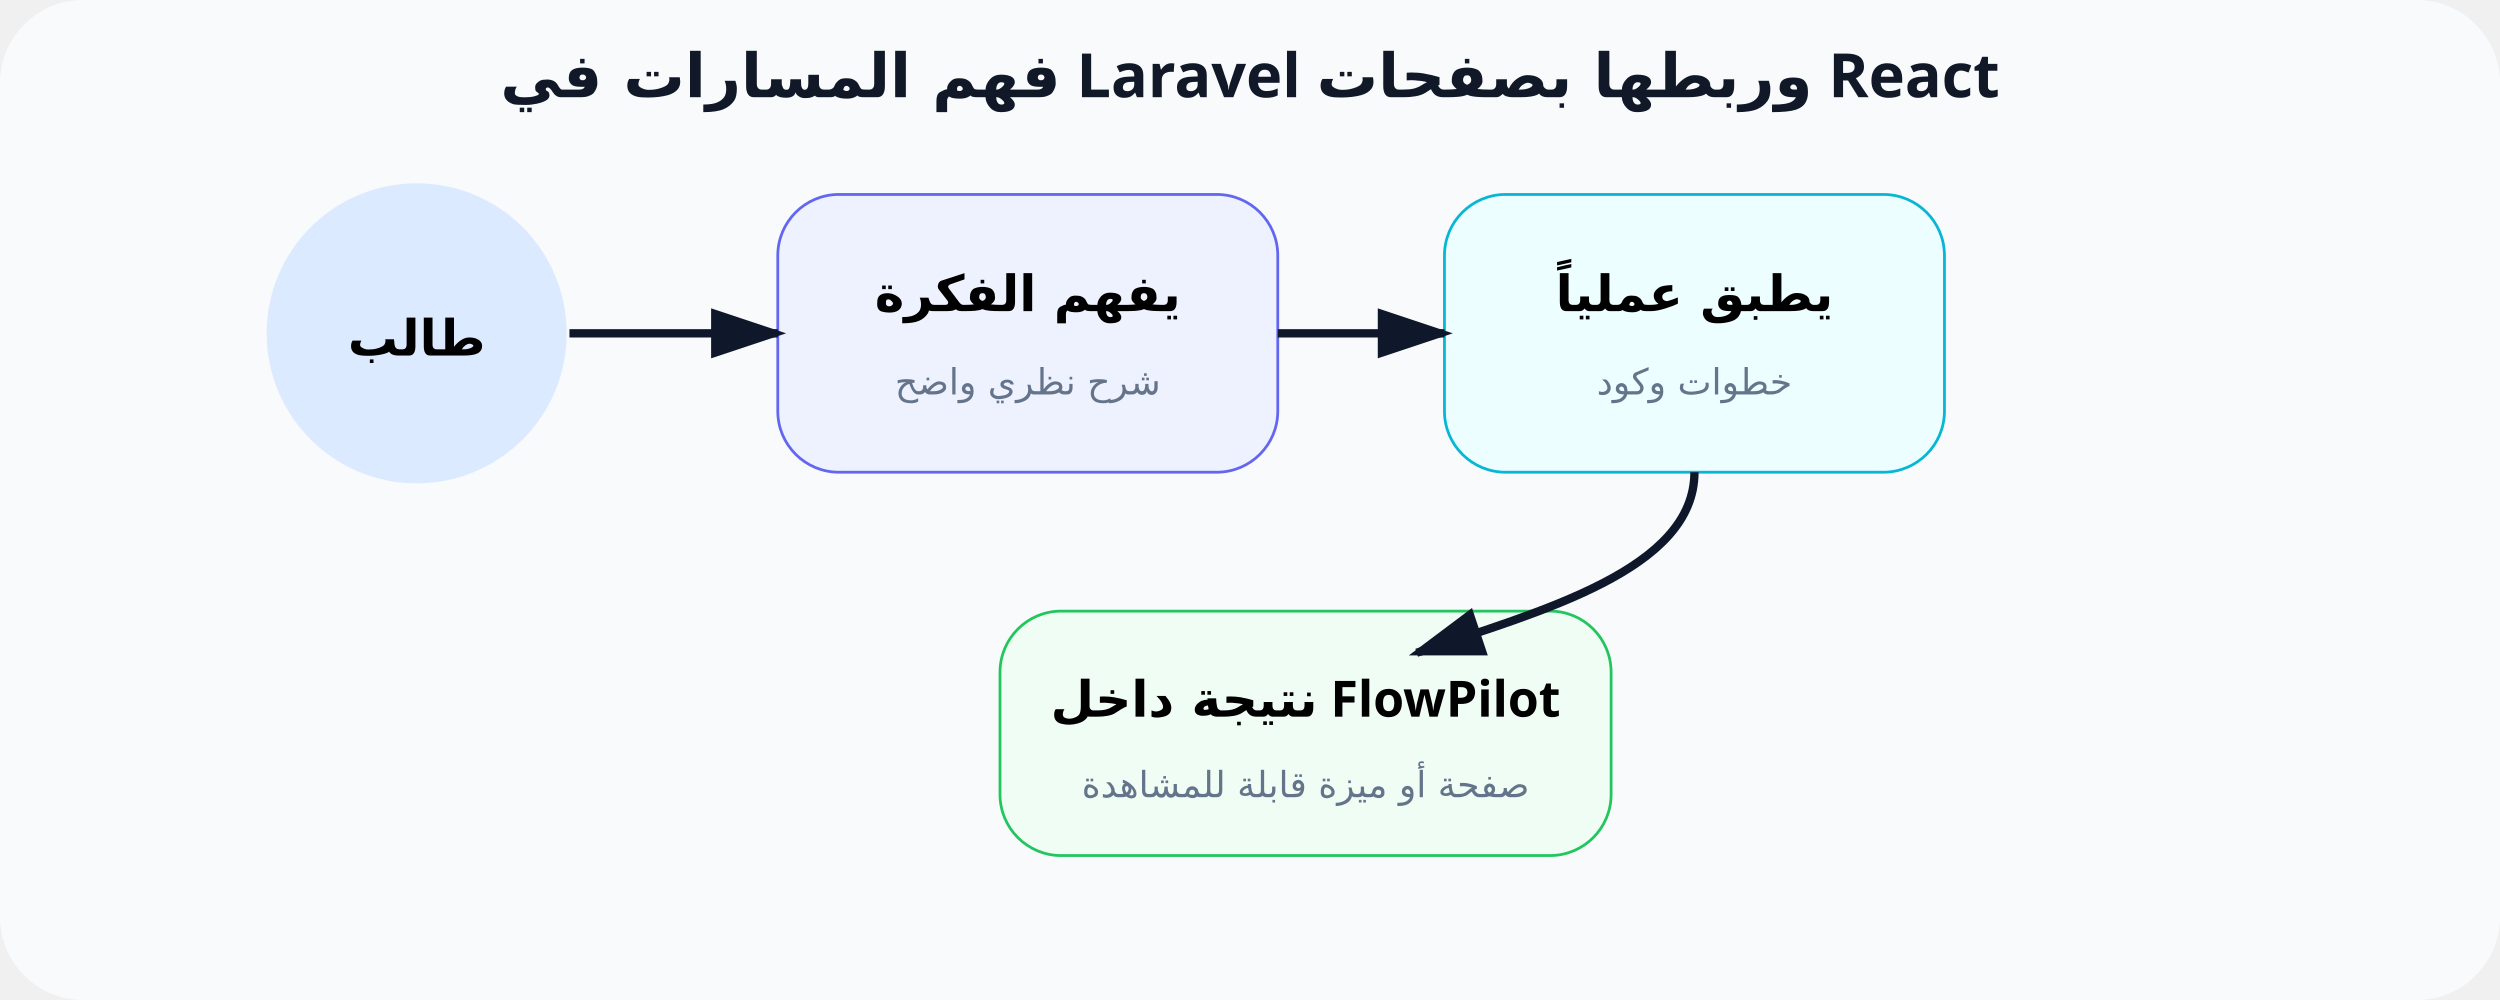
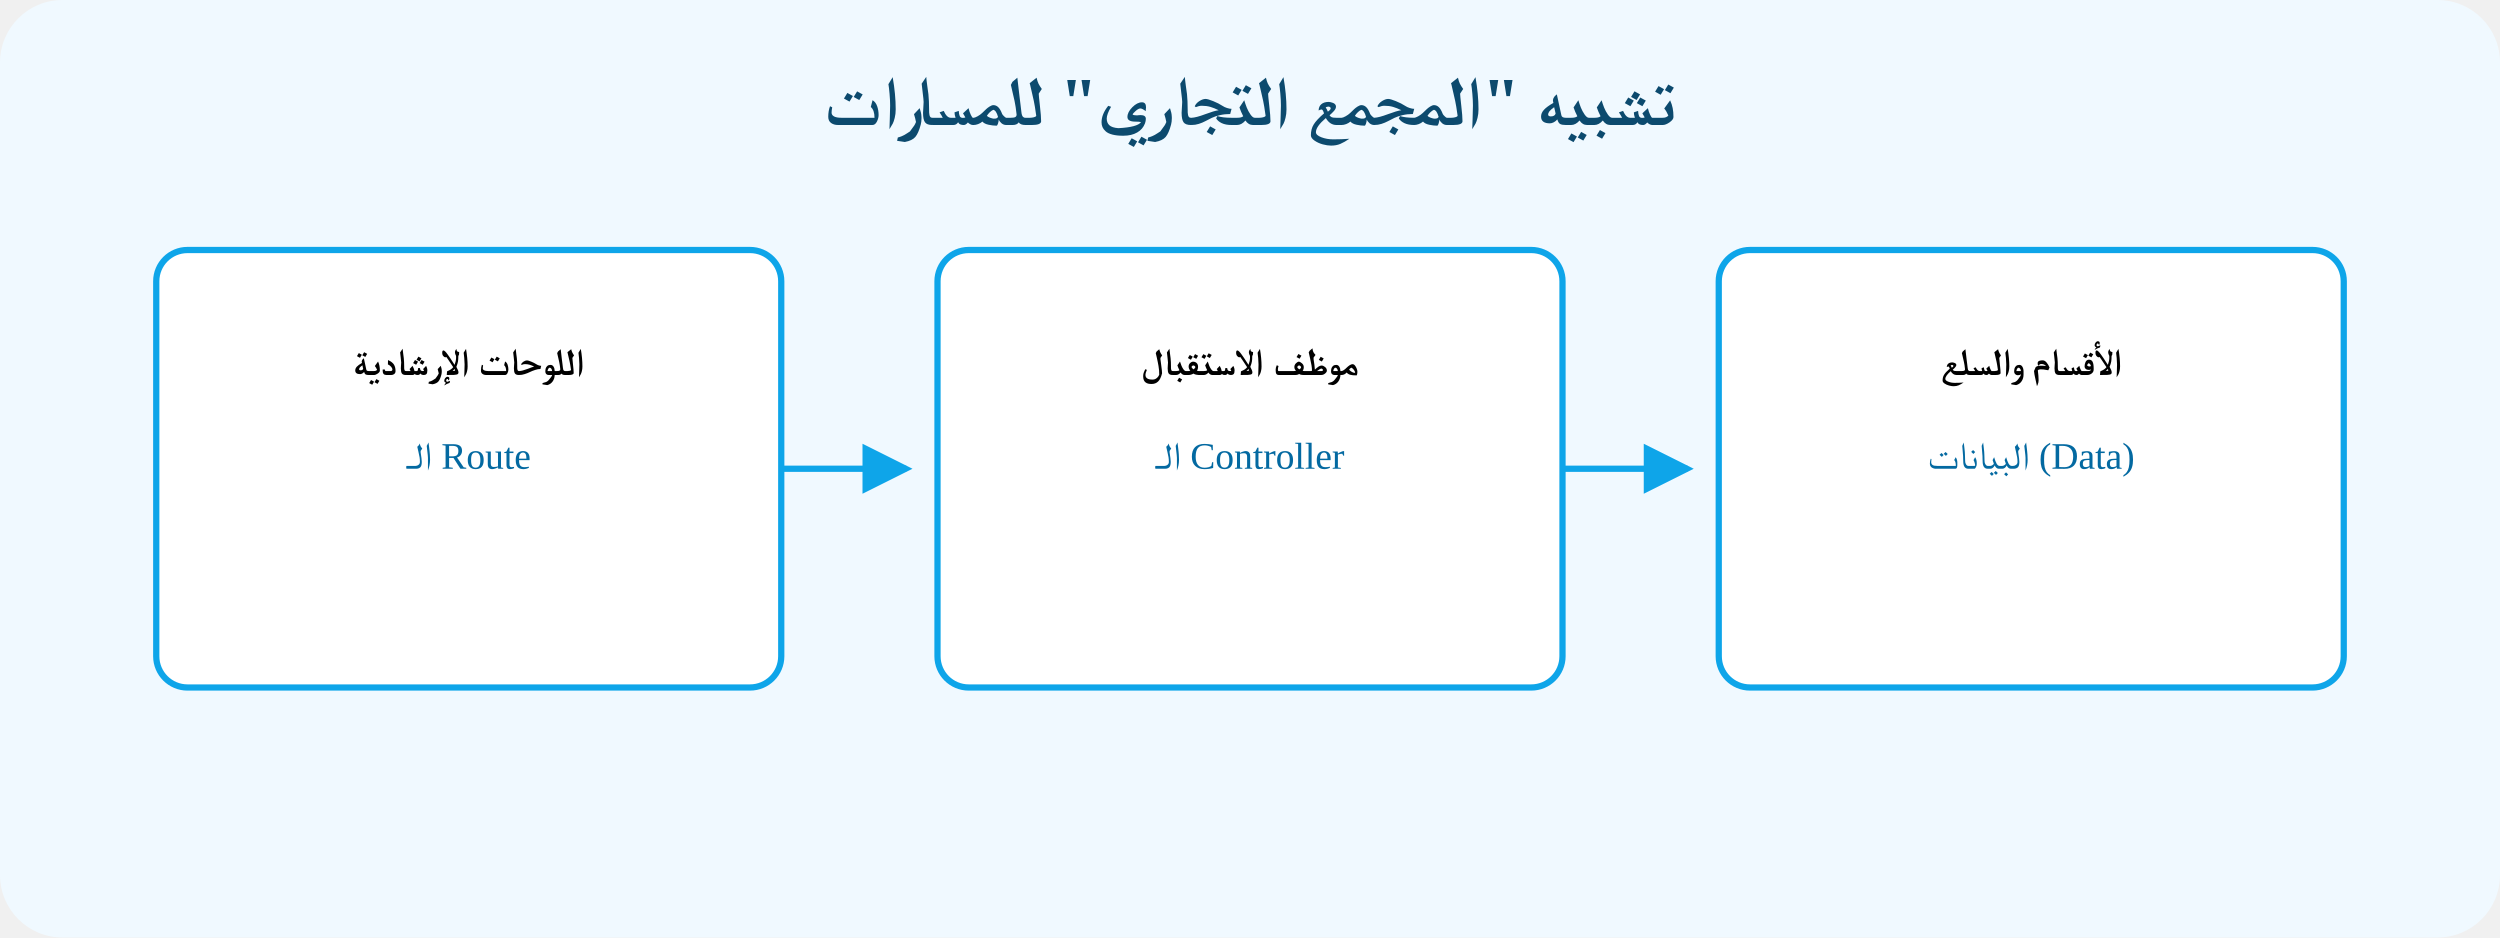
- <svg xmlns="http://www.w3.org/2000/svg" width="900" height="360" viewBox="0 0 900 360">
-   <rect width="900" height="360" rx="30" fill="#f8fafc" />
-   <circle cx="150" cy="120" r="54" fill="#dbeafe" />
-   <text x="150" y="128" text-anchor="middle" font-family="Tahoma" font-size="18" font-weight="700">طالب</text>
-   <rect x="280" y="70" width="180" height="100" rx="22" fill="#eef2ff" stroke="#6366f1" />
-   <text x="370" y="112" text-anchor="middle" font-family="Tahoma" font-size="18" font-weight="700">يفهم الفكرة</text>
-   <text x="370" y="142" text-anchor="middle" font-family="Tahoma" font-size="13" fill="#64748b">شرح نظري واضح</text>
-   <rect x="520" y="70" width="180" height="100" rx="22" fill="#ecfeff" stroke="#06b6d4" />
-   <text x="610" y="112" text-anchor="middle" font-family="Tahoma" font-size="18" font-weight="700">يطبق عملياً</text>
-   <text x="610" y="142" text-anchor="middle" font-family="Tahoma" font-size="13" fill="#64748b">خطوات وكود</text>
-   <rect x="360" y="220" width="220" height="88" rx="22" fill="#f0fdf4" stroke="#22c55e" />
-   <text x="470" y="258" text-anchor="middle" font-family="Tahoma" font-size="18" font-weight="700">نتيجة داخل FlowPilot</text>
-   <text x="470" y="287" text-anchor="middle" font-family="Tahoma" font-size="13" fill="#64748b">صفحة أو ميزة قابلة للمشاهدة</text>
-   <path d="M205 120 H280" stroke="#0f172a" stroke-width="3" marker-end="url(#a)" />
-   <path d="M460 120 H520" stroke="#0f172a" stroke-width="3" marker-end="url(#a)" />
-   <path d="M610 170 C610 205 555 220 510 235" stroke="#0f172a" stroke-width="3" fill="none" marker-end="url(#a)" />
+ <svg xmlns="http://www.w3.org/2000/svg" viewBox="0 0 800 300">
+   <rect width="800" height="300" fill="#f0f9ff" rx="20" />
+   <g transform="translate(50, 80)">
+     <rect width="200" height="140" rx="10" fill="white" stroke="#0ea5e9" stroke-width="2" />
+     <text x="100" y="40" text-anchor="middle" font-weight="bold">اللوحات الإرشادية</text>
+     <text x="100" y="70" text-anchor="middle" font-size="12" fill="#0369a1">الـ Route</text>
+   </g>
+   <g transform="translate(300, 80)">
+     <rect width="200" height="140" rx="10" fill="white" stroke="#0ea5e9" stroke-width="2" />
+     <text x="100" y="40" text-anchor="middle" font-weight="bold">موظف الاستقبال</text>
+     <text x="100" y="70" text-anchor="middle" font-size="12" fill="#0369a1">الـ Controller</text>
+   </g>
+   <g transform="translate(550, 80)">
+     <rect width="200" height="140" rx="10" fill="white" stroke="#0ea5e9" stroke-width="2" />
+     <text x="100" y="40" text-anchor="middle" font-weight="bold">الأقسام والسلع</text>
+     <text x="100" y="70" text-anchor="middle" font-size="12" fill="#0369a1">البيانات (Data)</text>
+   </g>
+   <path d="M 250 150 L 290 150" stroke="#0ea5e9" stroke-width="2" marker-end="url(#arr2)" />
+   <path d="M 500 150 L 540 150" stroke="#0ea5e9" stroke-width="2" marker-end="url(#arr2)" />
  <defs>
-     <marker id="a" markerWidth="10" markerHeight="10" refX="8" refY="3" orient="auto">
-       <path d="M0,0 L0,6 L9,3 z" fill="#0f172a" />
+     <marker id="arr2" markerWidth="8" markerHeight="8" refX="7" refY="4" orient="auto">
+       <path d="M0,0 L8,4 L0,8 z" fill="#0ea5e9" />
    </marker>
  </defs>
-   <text x="450" y="35" text-anchor="middle" font-family="Tahoma" font-size="22" font-weight="700" fill="#111827">فهم المسارات في Laravel وربطها بصفحات React</text>
+   <text x="400" y="40" text-anchor="middle" font-weight="bold" font-size="22" fill="#0c4a6e">تشبيه "المجمع التجاري" للمسارات</text>
</svg>
